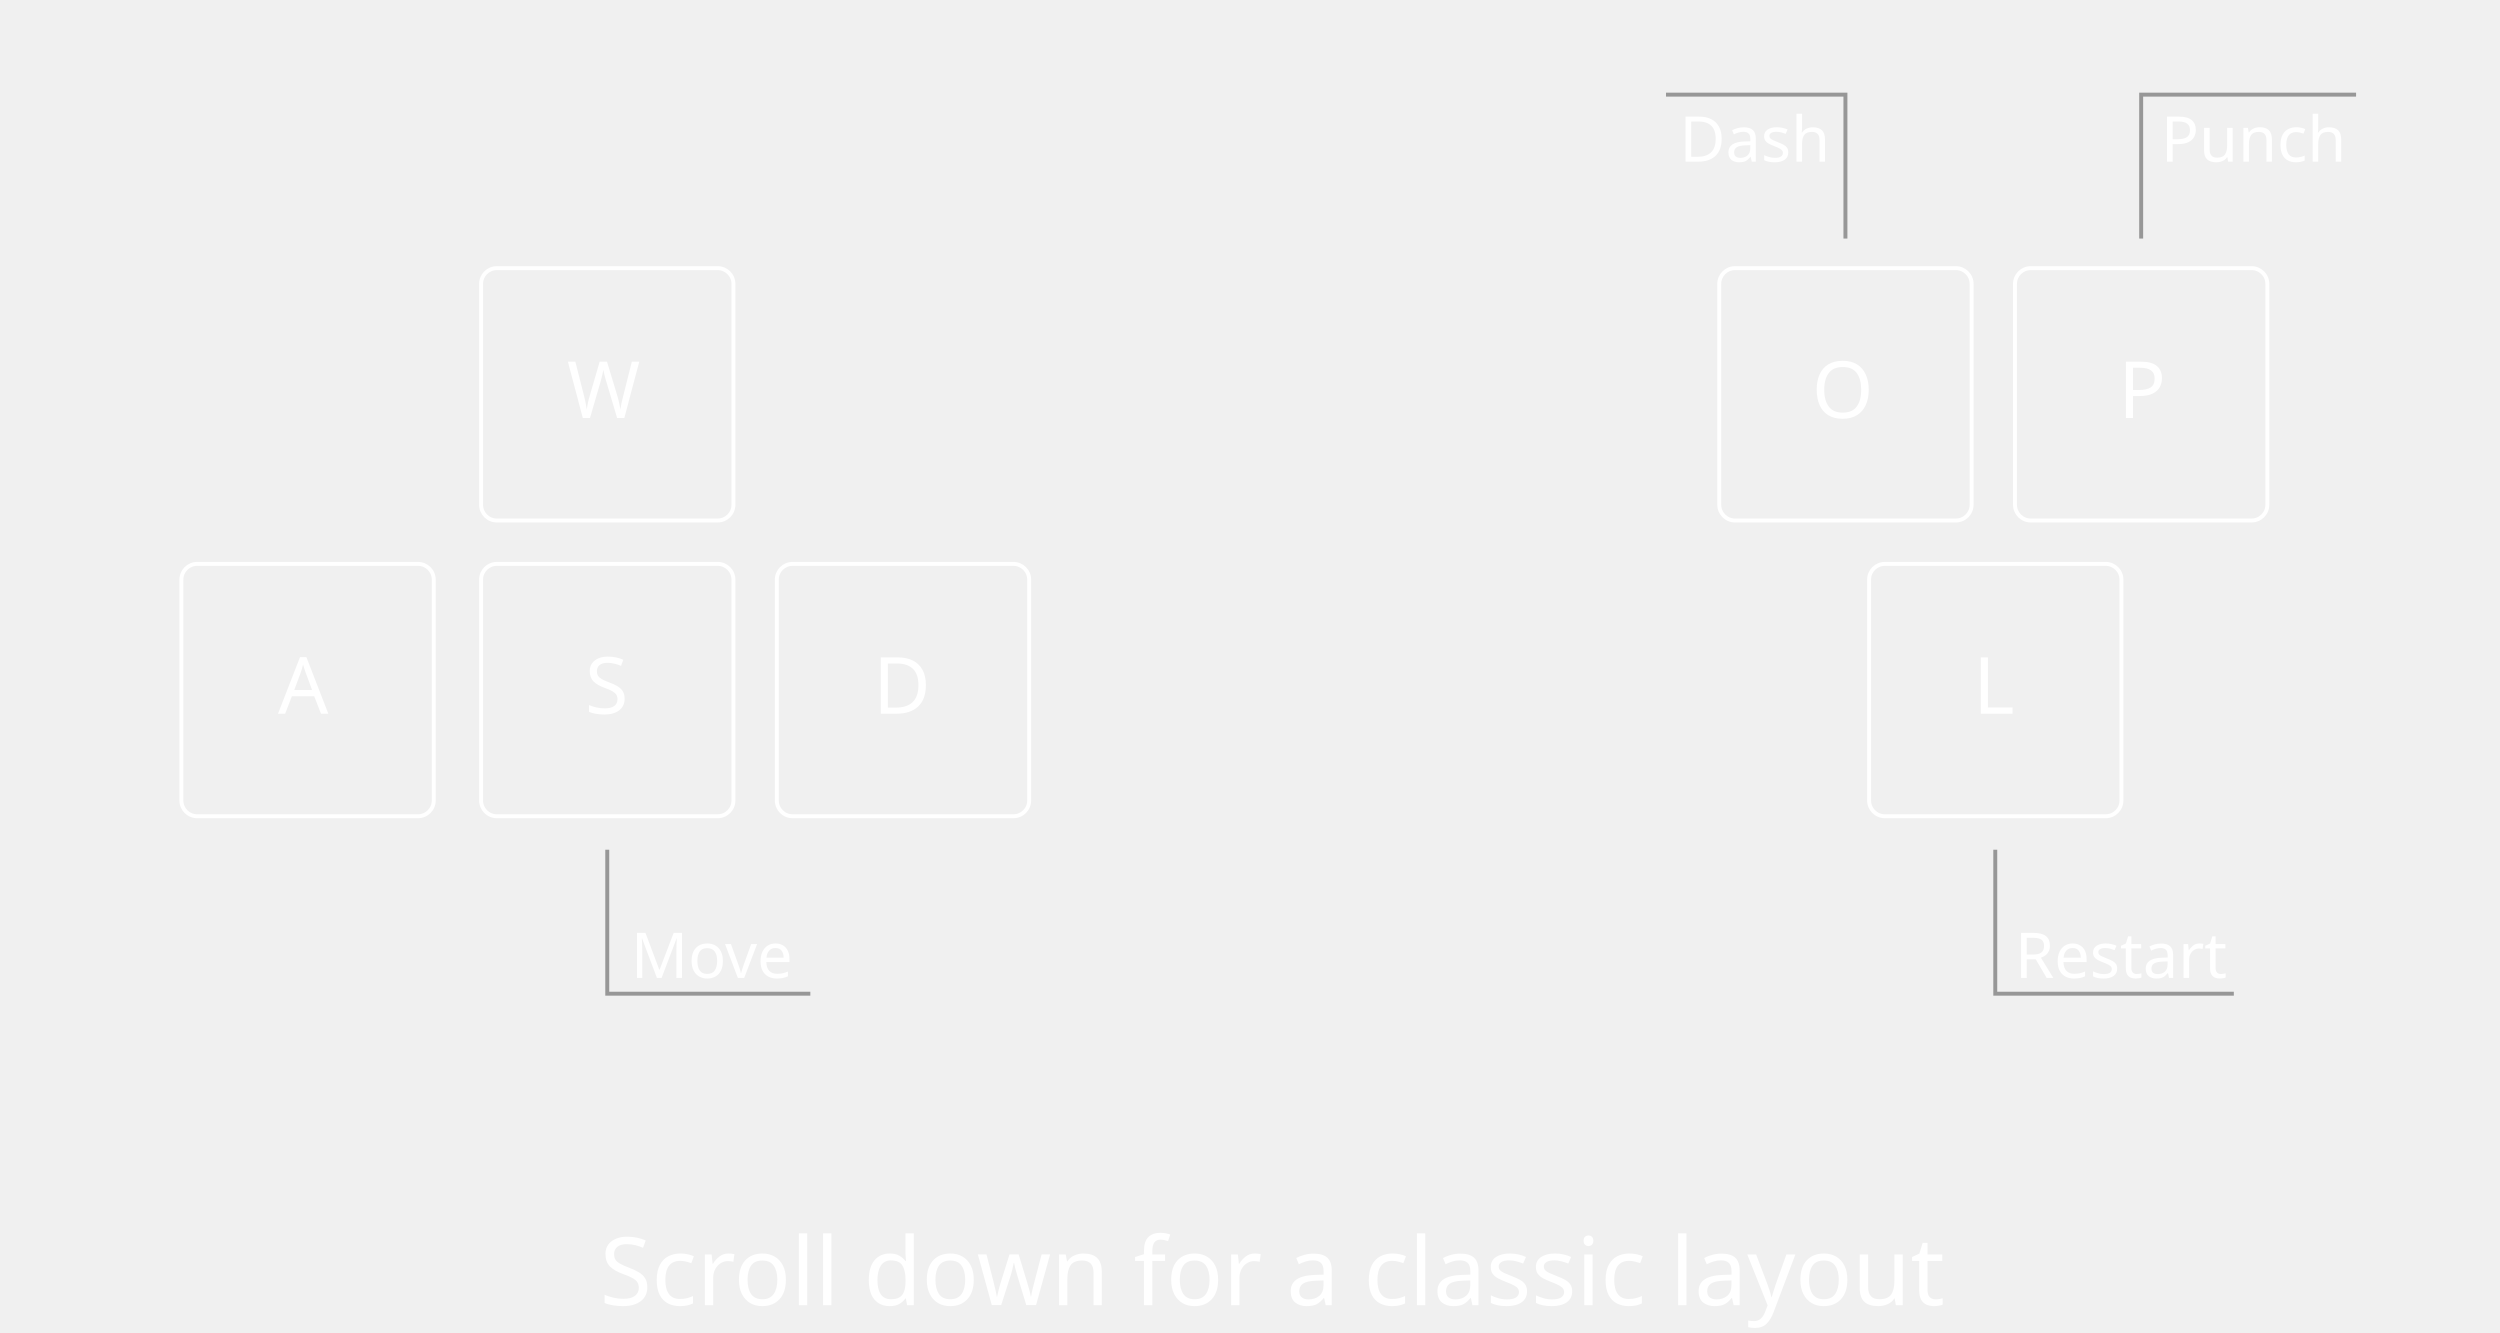
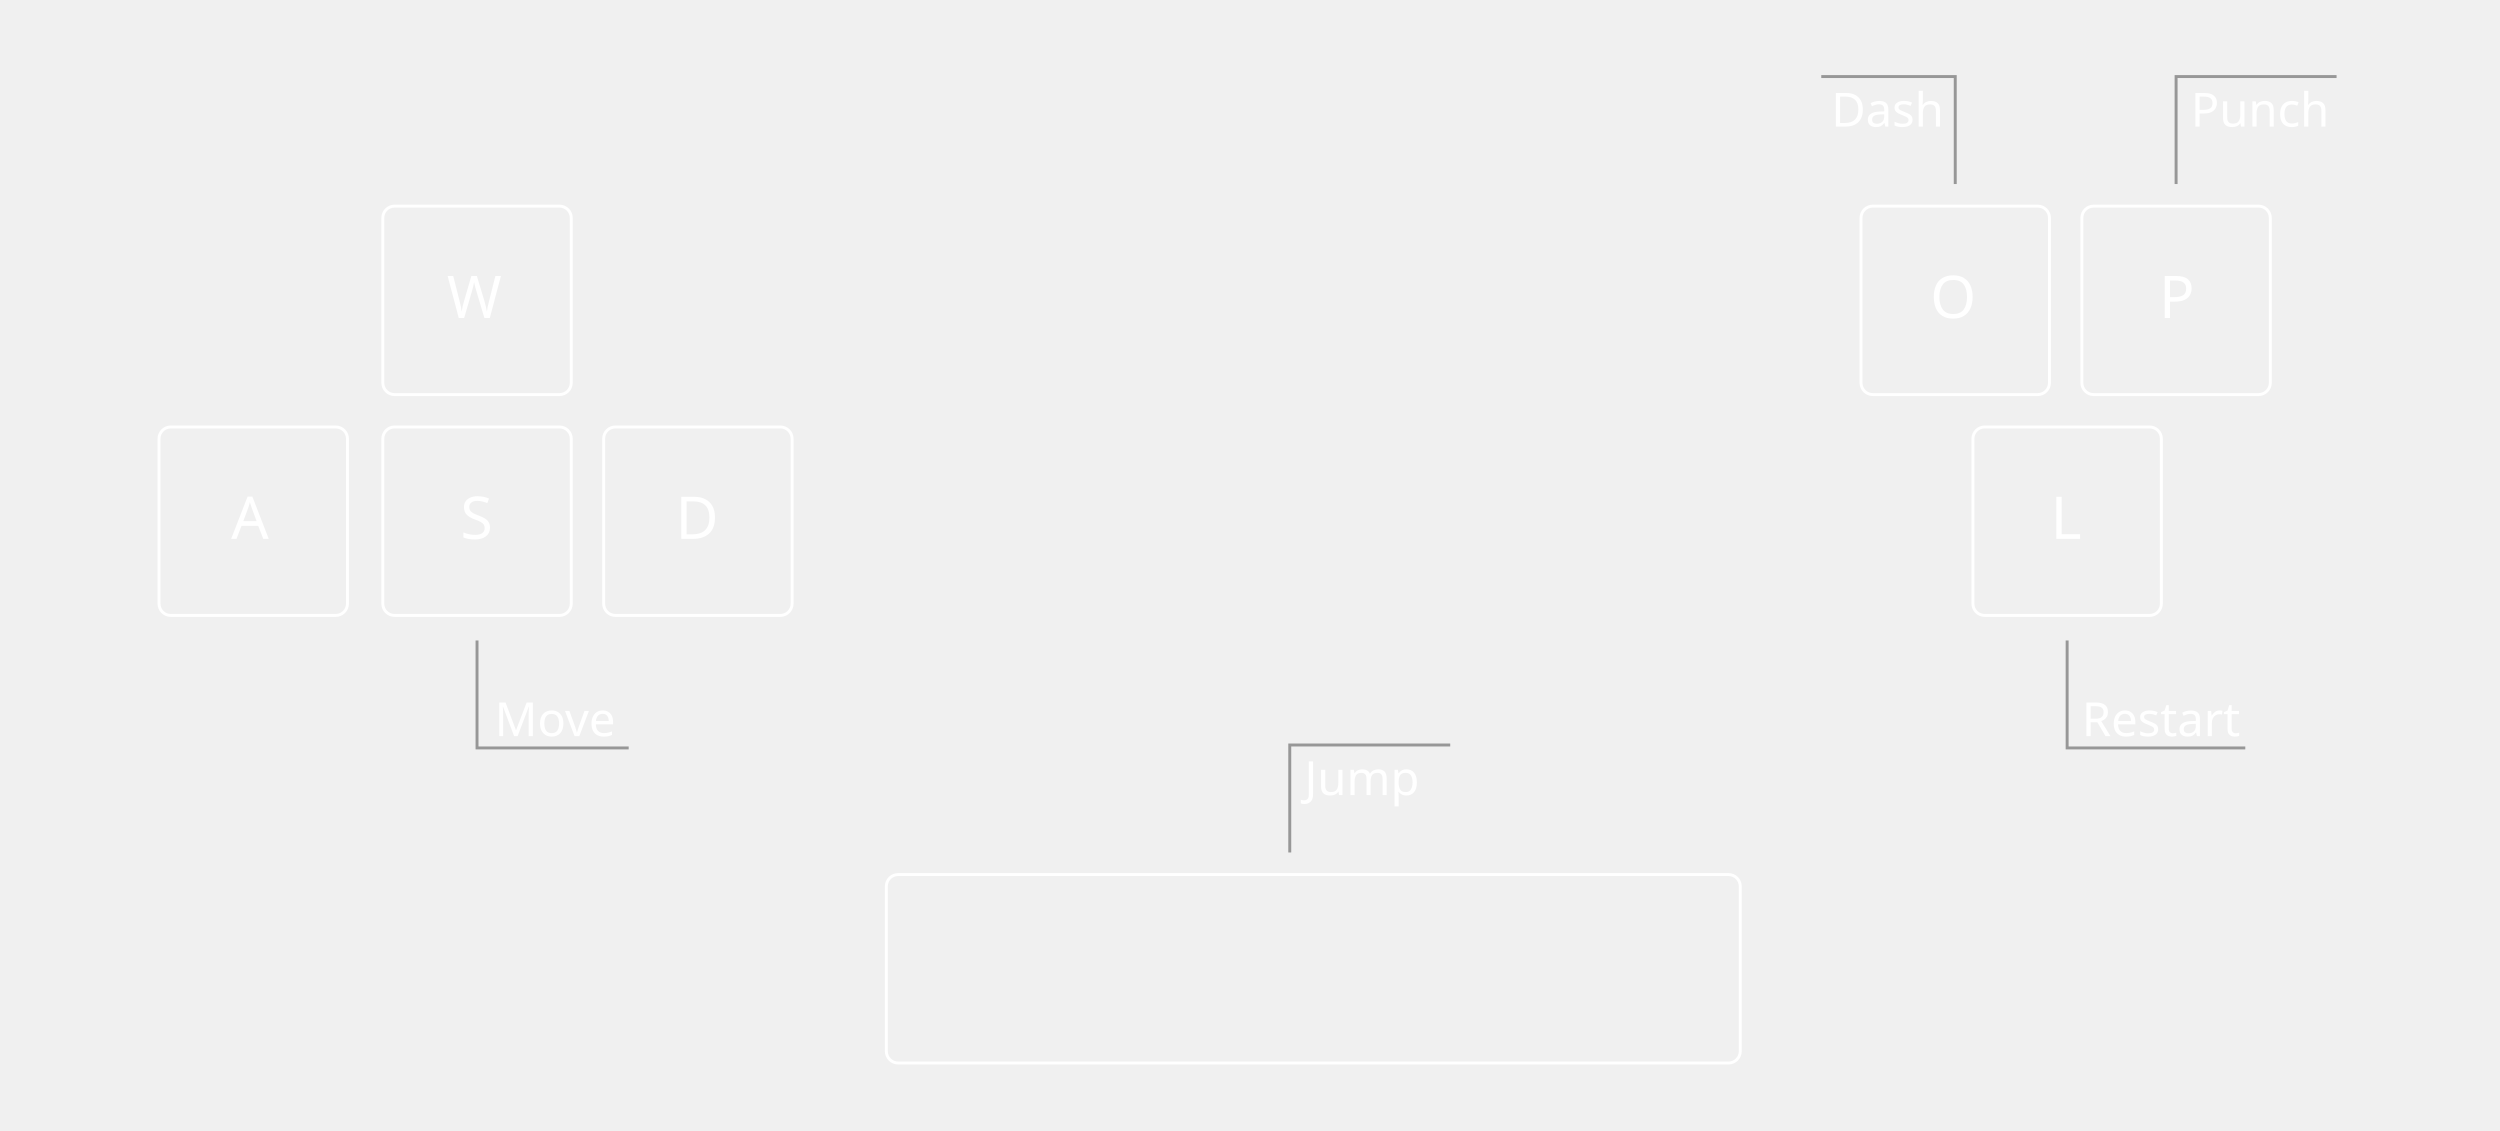
- <svg xmlns="http://www.w3.org/2000/svg" width="634px" height="338px" viewBox="0 0 634 338" version="1.1">
+ <svg xmlns="http://www.w3.org/2000/svg" width="849px" height="384px" viewBox="0 0 849 384" version="1.1">
  <g id="controls" stroke="none" stroke-width="1" fill="none" fill-rule="evenodd">
-     <rect id="Rectangle" stroke="#FFFFFF" x="46" y="143" width="64" height="64" rx="4" />
-     <rect id="Rectangle" stroke="#FFFFFF" x="122" y="143" width="64" height="64" rx="4" />
-     <rect id="Rectangle" stroke="#FFFFFF" x="197" y="143" width="64" height="64" rx="4" />
-     <rect id="Rectangle" stroke="#FFFFFF" x="122" y="68" width="64" height="64" rx="4" />
+     <rect id="Rectangle" stroke="#FFFFFF" x="54" y="145" width="64" height="64" rx="4" />
+     <rect id="Rectangle" stroke="#FFFFFF" x="130" y="145" width="64" height="64" rx="4" />
+     <rect id="Rectangle" stroke="#FFFFFF" x="205" y="145" width="64" height="64" rx="4" />
+     <rect id="Rectangle" stroke="#FFFFFF" x="301" y="297" width="290" height="64" rx="4" />
+     <rect id="Rectangle" stroke="#FFFFFF" x="130" y="70" width="64" height="64" rx="4" />
    <text id="W" font-family="AvenirNext-Regular, Avenir Next" font-size="20" font-weight="normal" fill="#FFFFFF">
-       <tspan x="143.78" y="106">W</tspan>
+       <tspan x="151.78" y="108">W</tspan>
    </text>
    <text id="A" font-family="AvenirNext-Regular, Avenir Next" font-size="20" font-weight="normal" fill="#FFFFFF">
-       <tspan x="70.5" y="181">A</tspan>
+       <tspan x="78.5" y="183">A</tspan>
    </text>
    <text id="S" font-family="AvenirNext-Regular, Avenir Next" font-size="20" font-weight="normal" fill="#FFFFFF">
-       <tspan x="148.36" y="181">S</tspan>
+       <tspan x="156.36" y="183">S</tspan>
    </text>
    <text id="D" font-family="AvenirNext-Regular, Avenir Next" font-size="20" font-weight="normal" fill="#FFFFFF">
-       <tspan x="221.43" y="181">D</tspan>
+       <tspan x="229.43" y="183">D</tspan>
    </text>
    <text id="O" font-family="AvenirNext-Regular, Avenir Next" font-size="20" font-weight="normal" fill="#FFFFFF">
-       <tspan x="459.5" y="106">O</tspan>
+       <tspan x="655.5" y="108">O</tspan>
    </text>
    <text id="P" font-family="AvenirNext-Regular, Avenir Next" font-size="20" font-weight="normal" fill="#FFFFFF">
-       <tspan x="537.2" y="106">P</tspan>
+       <tspan x="733.2" y="108">P</tspan>
    </text>
    <text id="L" font-family="AvenirNext-Regular, Avenir Next" font-size="20" font-weight="normal" fill="#FFFFFF">
-       <tspan x="500.4" y="181">L</tspan>
+       <tspan x="696.4" y="183">L</tspan>
    </text>
    <text id="Move" font-family="AvenirNext-Regular, Avenir Next" font-size="16" font-weight="normal" fill="#FFFFFF">
-       <tspan x="160" y="248">Move</tspan>
+       <tspan x="168" y="250">Move</tspan>
    </text>
-     <path d="M154,216 L154,252 C188,252 205,252 205,252" id="Line-5" stroke="#979797" stroke-linecap="square" />
-     <rect id="Rectangle" stroke="#FFFFFF" x="474" y="143" width="64" height="64" rx="4" />
-     <rect id="Rectangle" stroke="#FFFFFF" x="436" y="68" width="64" height="64" rx="4" />
-     <rect id="Rectangle" stroke="#FFFFFF" x="511" y="68" width="64" height="64" rx="4" />
+     <path d="M162,218 L162,254 C196,254 213,254 213,254" id="Line-5" stroke="#979797" stroke-linecap="square" />
+     <rect id="Rectangle" stroke="#FFFFFF" x="670" y="145" width="64" height="64" rx="4" />
+     <rect id="Rectangle" stroke="#FFFFFF" x="632" y="70" width="64" height="64" rx="4" />
+     <rect id="Rectangle" stroke="#FFFFFF" x="707" y="70" width="64" height="64" rx="4" />
    <text id="Restart" font-family="AvenirNext-Regular, Avenir Next" font-size="16" font-weight="normal" fill="#FFFFFF">
-       <tspan x="511" y="248">Restart</tspan>
+       <tspan x="707" y="250">Restart</tspan>
    </text>
-     <path d="M506,216 L506,252 C546,252 566,252 566,252" id="Line-5" stroke="#979797" stroke-linecap="square" />
+     <path d="M702,218 L702,254 C742,254 762,254 762,254" id="Line-5" stroke="#979797" stroke-linecap="square" />
    <text id="Dash" font-family="AvenirNext-Regular, Avenir Next" font-size="16" font-weight="normal" fill="#FFFFFF">
-       <tspan x="425.912" y="41">Dash</tspan>
+       <tspan x="621.912" y="43">Dash</tspan>
    </text>
    <text id="Punch" font-family="AvenirNext-Regular, Avenir Next" font-size="16" font-weight="normal" fill="#FFFFFF">
-       <tspan x="548" y="41">Punch</tspan>
+       <tspan x="744" y="43">Punch</tspan>
    </text>
-     <polyline id="Line-6" stroke="#979797" stroke-linecap="square" points="468 60 468 24 423 24" />
-     <polyline id="Line-6" stroke="#979797" stroke-linecap="square" transform="translate(570, 42) scale(-1, 1) translate(-570, -42) " points="597 60 597 24 543 24" />
-     <text id="Scroll-down-for-a-cl" font-family="AvenirNextforINTUIT-Regular, AvenirNext forINTUIT" font-size="24" font-weight="normal" letter-spacing="-0.053" fill="#FFFFFF">
-       <tspan x="152.108" y="331">Scroll down for a classic layout</tspan>
+     <polyline id="Line-6" stroke="#979797" stroke-linecap="square" points="664 62 664 26 619 26" />
+     <polyline id="Line-6" stroke="#979797" stroke-linecap="square" transform="translate(766, 44) scale(-1, 1) translate(-766, -44) " points="793 62 793 26 739 26" />
+     <text id="Jump" font-family="AvenirNext-Regular, Avenir Next" font-size="16" font-weight="normal" fill="#FFFFFF">
+       <tspan x="443" y="270">Jump</tspan>
    </text>
+     <polyline id="Line-6" stroke="#979797" stroke-linecap="square" transform="translate(465, 271) scale(-1, 1) translate(-465, -271) " points="492 289 492 253 438 253" />
  </g>
</svg>
